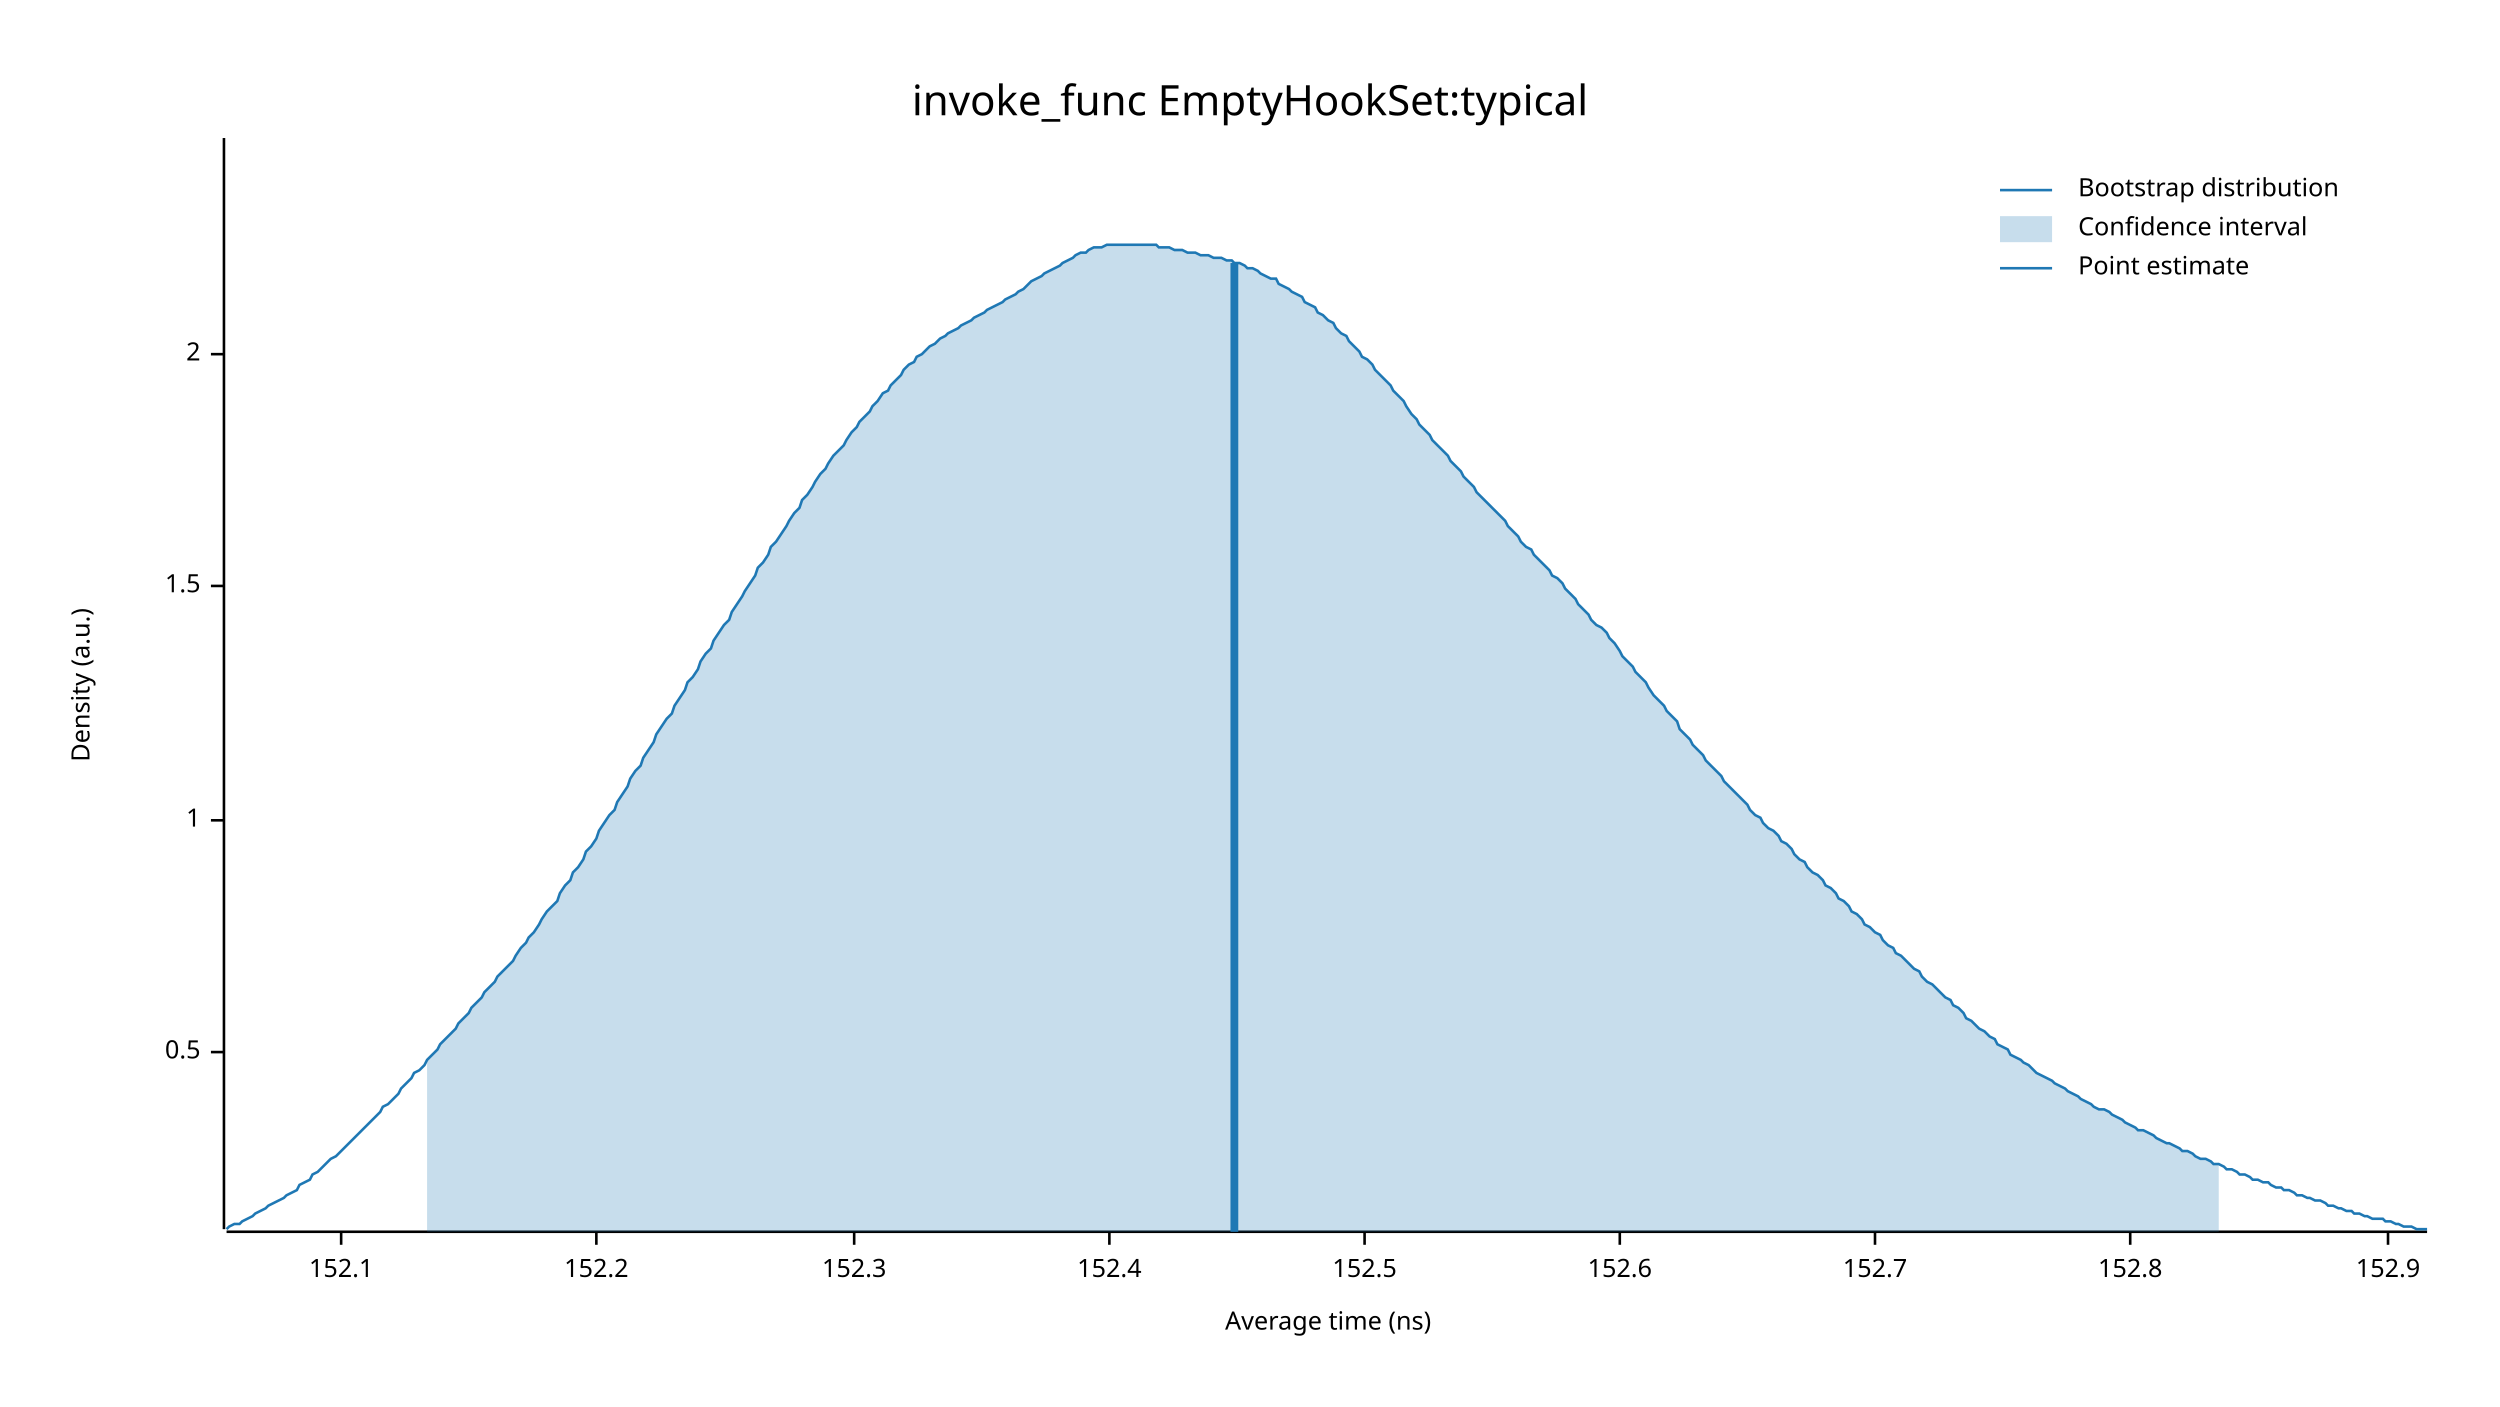
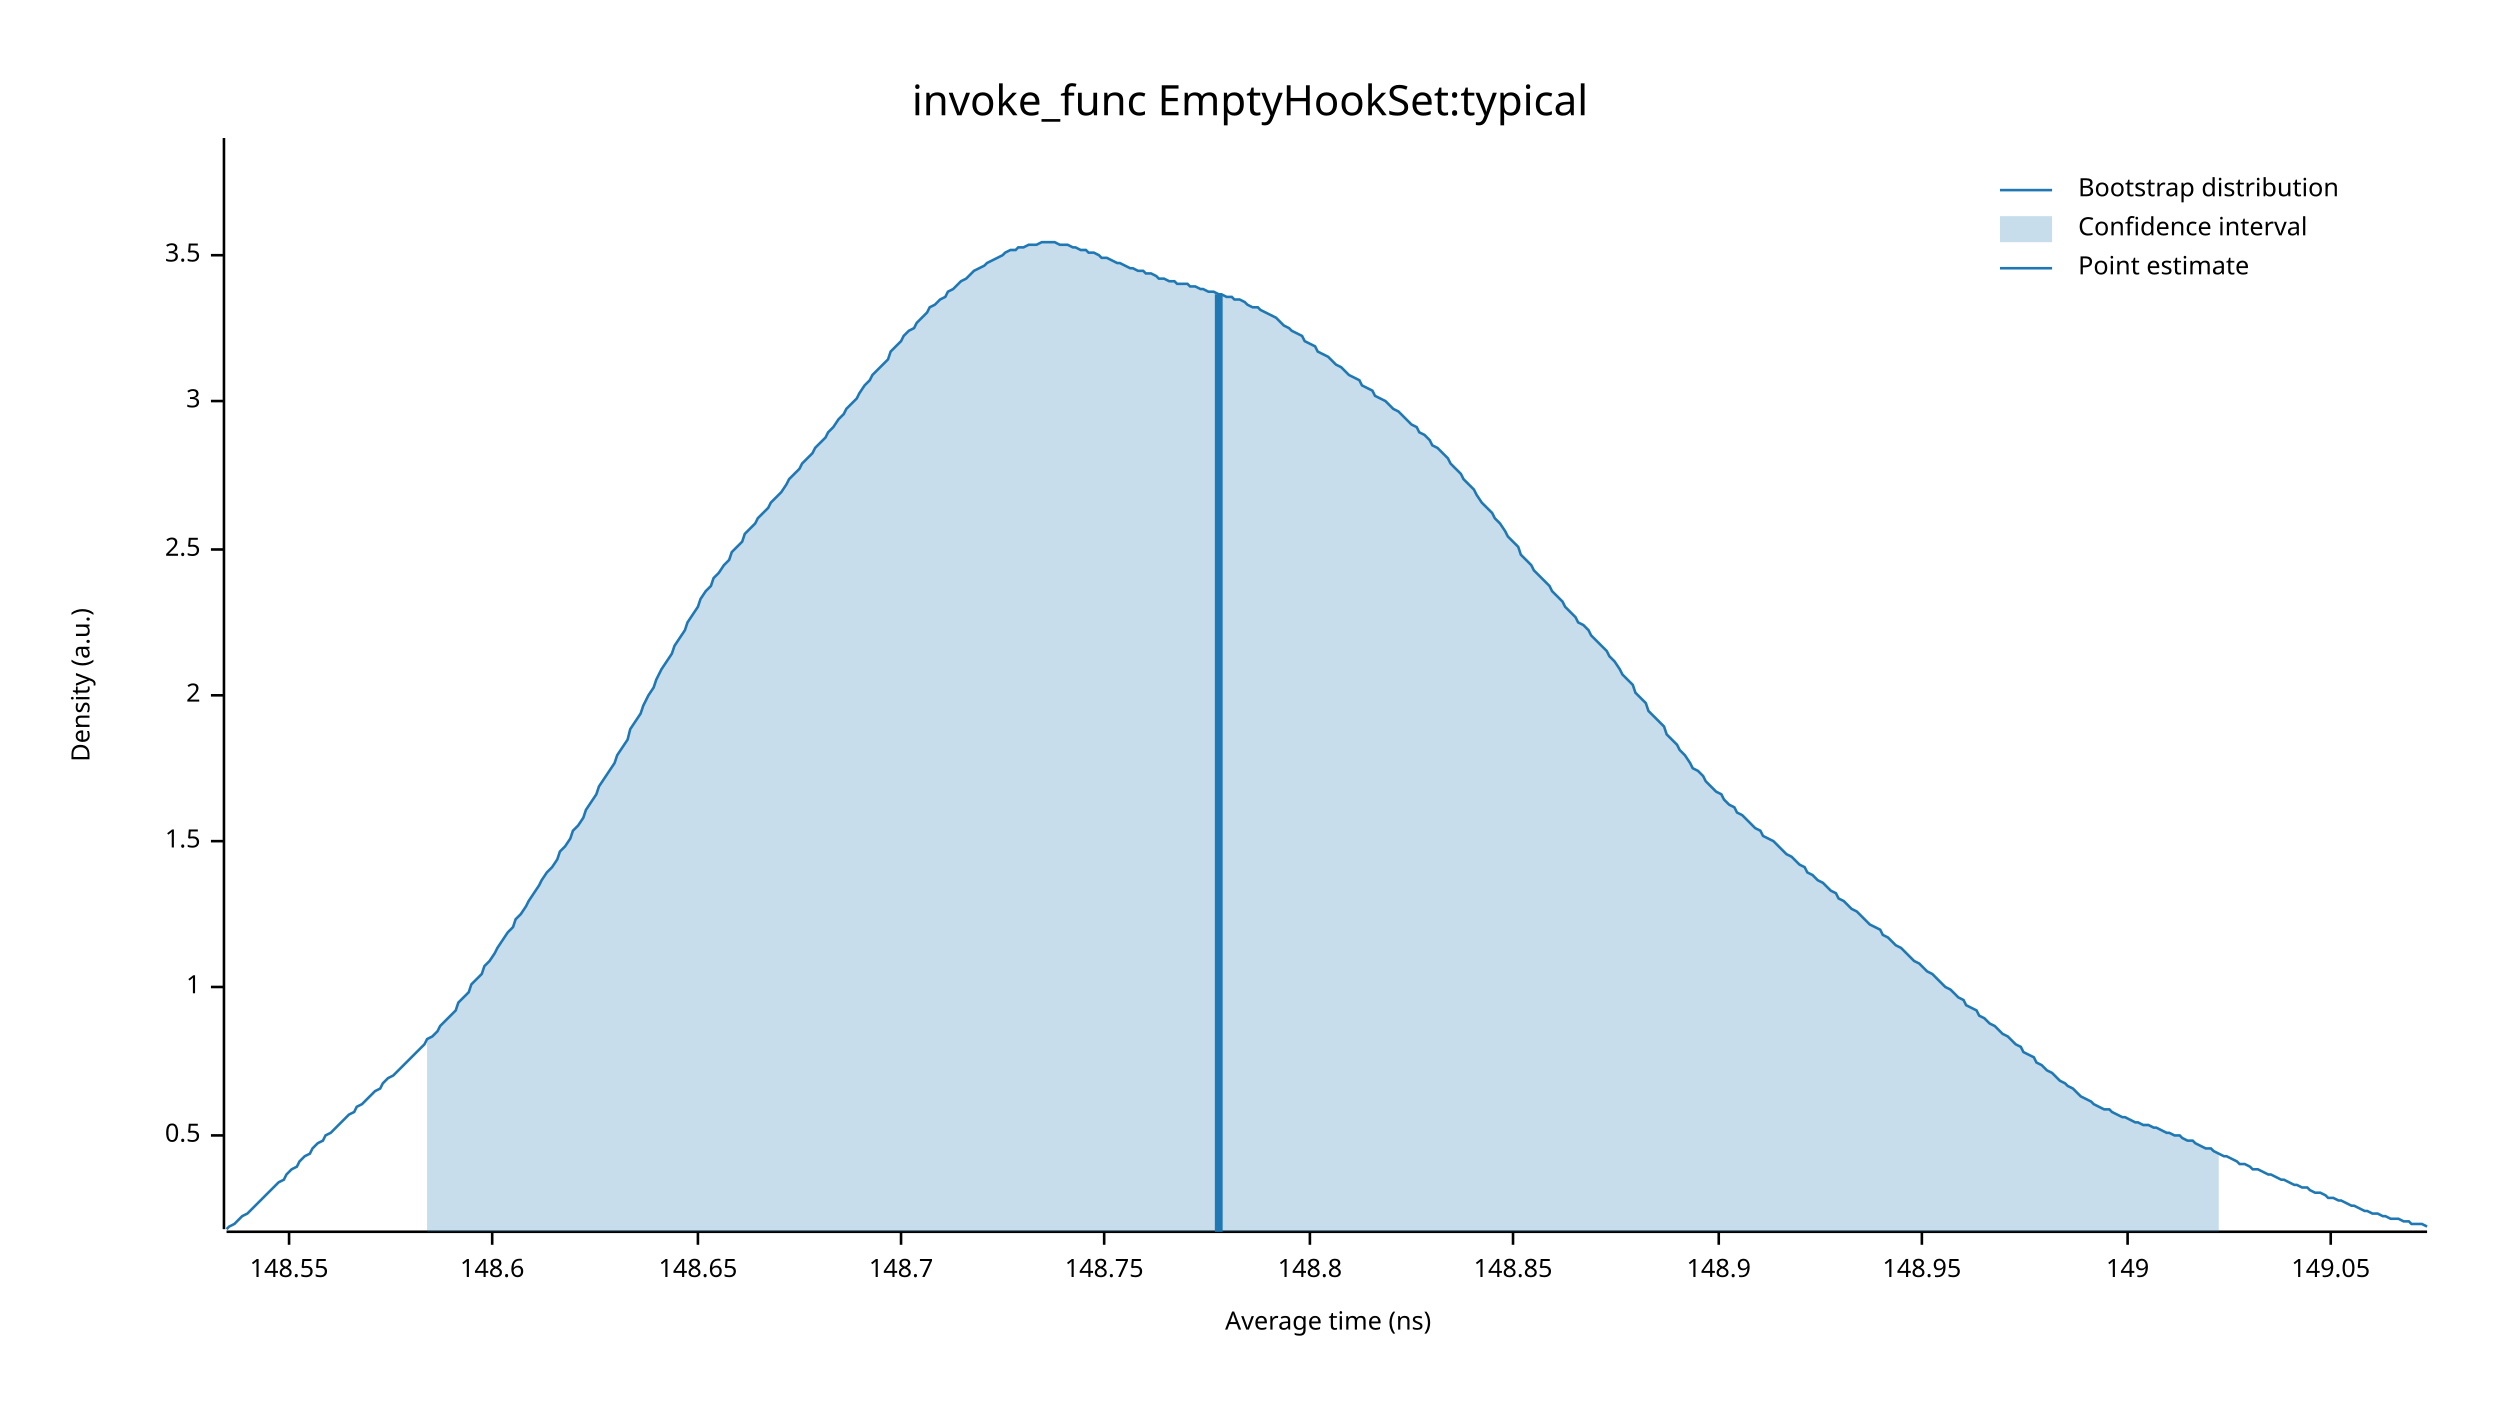
<svg xmlns="http://www.w3.org/2000/svg" width="960" height="540" viewBox="0 0 960 540">
  <text x="480" y="32" dy="0.76em" text-anchor="middle" font-family="sans-serif" font-size="16.129" opacity="1" fill="#000000">
invoke_func EmptyHookSet:typical
</text>
  <text x="27" y="263" dy="0.76em" text-anchor="middle" font-family="sans-serif" font-size="9.677" opacity="1" fill="#000000" transform="rotate(270, 27, 263)">
Density (a.u.)
</text>
  <text x="510" y="513" dy="-0.5ex" text-anchor="middle" font-family="sans-serif" font-size="9.677" opacity="1" fill="#000000">
Average time (ns)
</text>
  <polyline fill="none" opacity="1" stroke="#000000" stroke-width="1" points="86,53 86,472 " />
-   <text x="77" y="404" dy="0.5ex" text-anchor="end" font-family="sans-serif" font-size="9.677" opacity="1" fill="#000000">
+   <text x="77" y="436" dy="0.5ex" text-anchor="end" font-family="sans-serif" font-size="9.677" opacity="1" fill="#000000">
0.5
</text>
-   <polyline fill="none" opacity="1" stroke="#000000" stroke-width="1" points="81,404 86,404 " />
-   <text x="77" y="315" dy="0.5ex" text-anchor="end" font-family="sans-serif" font-size="9.677" opacity="1" fill="#000000">
+   <polyline fill="none" opacity="1" stroke="#000000" stroke-width="1" points="81,436 86,436 " />
+   <text x="77" y="379" dy="0.5ex" text-anchor="end" font-family="sans-serif" font-size="9.677" opacity="1" fill="#000000">
1
</text>
-   <polyline fill="none" opacity="1" stroke="#000000" stroke-width="1" points="81,315 86,315 " />
-   <text x="77" y="225" dy="0.5ex" text-anchor="end" font-family="sans-serif" font-size="9.677" opacity="1" fill="#000000">
+   <polyline fill="none" opacity="1" stroke="#000000" stroke-width="1" points="81,379 86,379 " />
+   <text x="77" y="323" dy="0.5ex" text-anchor="end" font-family="sans-serif" font-size="9.677" opacity="1" fill="#000000">
1.5
</text>
-   <polyline fill="none" opacity="1" stroke="#000000" stroke-width="1" points="81,225 86,225 " />
-   <text x="77" y="136" dy="0.5ex" text-anchor="end" font-family="sans-serif" font-size="9.677" opacity="1" fill="#000000">
+   <polyline fill="none" opacity="1" stroke="#000000" stroke-width="1" points="81,323 86,323 " />
+   <text x="77" y="267" dy="0.5ex" text-anchor="end" font-family="sans-serif" font-size="9.677" opacity="1" fill="#000000">
2
</text>
-   <polyline fill="none" opacity="1" stroke="#000000" stroke-width="1" points="81,136 86,136 " />
+   <polyline fill="none" opacity="1" stroke="#000000" stroke-width="1" points="81,267 86,267 " />
+   <text x="77" y="211" dy="0.5ex" text-anchor="end" font-family="sans-serif" font-size="9.677" opacity="1" fill="#000000">
+ 2.5
+ </text>
+   <polyline fill="none" opacity="1" stroke="#000000" stroke-width="1" points="81,211 86,211 " />
+   <text x="77" y="154" dy="0.5ex" text-anchor="end" font-family="sans-serif" font-size="9.677" opacity="1" fill="#000000">
+ 3
+ </text>
+   <polyline fill="none" opacity="1" stroke="#000000" stroke-width="1" points="81,154 86,154 " />
+   <text x="77" y="98" dy="0.5ex" text-anchor="end" font-family="sans-serif" font-size="9.677" opacity="1" fill="#000000">
+ 3.5
+ </text>
+   <polyline fill="none" opacity="1" stroke="#000000" stroke-width="1" points="81,98 86,98 " />
  <polyline fill="none" opacity="1" stroke="#000000" stroke-width="1" points="87,473 932,473 " />
-   <text x="131" y="483" dy="0.76em" text-anchor="middle" font-family="sans-serif" font-size="9.677" opacity="1" fill="#000000">
- 152.1
+   <text x="111" y="483" dy="0.76em" text-anchor="middle" font-family="sans-serif" font-size="9.677" opacity="1" fill="#000000">
+ 148.55
</text>
-   <polyline fill="none" opacity="1" stroke="#000000" stroke-width="1" points="131,473 131,478 " />
-   <text x="229" y="483" dy="0.76em" text-anchor="middle" font-family="sans-serif" font-size="9.677" opacity="1" fill="#000000">
- 152.2
+   <polyline fill="none" opacity="1" stroke="#000000" stroke-width="1" points="111,473 111,478 " />
+   <text x="189" y="483" dy="0.76em" text-anchor="middle" font-family="sans-serif" font-size="9.677" opacity="1" fill="#000000">
+ 148.6
</text>
-   <polyline fill="none" opacity="1" stroke="#000000" stroke-width="1" points="229,473 229,478 " />
-   <text x="328" y="483" dy="0.76em" text-anchor="middle" font-family="sans-serif" font-size="9.677" opacity="1" fill="#000000">
- 152.3
+   <polyline fill="none" opacity="1" stroke="#000000" stroke-width="1" points="189,473 189,478 " />
+   <text x="268" y="483" dy="0.76em" text-anchor="middle" font-family="sans-serif" font-size="9.677" opacity="1" fill="#000000">
+ 148.65
</text>
-   <polyline fill="none" opacity="1" stroke="#000000" stroke-width="1" points="328,473 328,478 " />
-   <text x="426" y="483" dy="0.76em" text-anchor="middle" font-family="sans-serif" font-size="9.677" opacity="1" fill="#000000">
- 152.4
+   <polyline fill="none" opacity="1" stroke="#000000" stroke-width="1" points="268,473 268,478 " />
+   <text x="346" y="483" dy="0.76em" text-anchor="middle" font-family="sans-serif" font-size="9.677" opacity="1" fill="#000000">
+ 148.7
</text>
-   <polyline fill="none" opacity="1" stroke="#000000" stroke-width="1" points="426,473 426,478 " />
-   <text x="524" y="483" dy="0.76em" text-anchor="middle" font-family="sans-serif" font-size="9.677" opacity="1" fill="#000000">
- 152.5
+   <polyline fill="none" opacity="1" stroke="#000000" stroke-width="1" points="346,473 346,478 " />
+   <text x="424" y="483" dy="0.76em" text-anchor="middle" font-family="sans-serif" font-size="9.677" opacity="1" fill="#000000">
+ 148.75
</text>
-   <polyline fill="none" opacity="1" stroke="#000000" stroke-width="1" points="524,473 524,478 " />
-   <text x="622" y="483" dy="0.76em" text-anchor="middle" font-family="sans-serif" font-size="9.677" opacity="1" fill="#000000">
- 152.6
+   <polyline fill="none" opacity="1" stroke="#000000" stroke-width="1" points="424,473 424,478 " />
+   <text x="503" y="483" dy="0.76em" text-anchor="middle" font-family="sans-serif" font-size="9.677" opacity="1" fill="#000000">
+ 148.8
</text>
-   <polyline fill="none" opacity="1" stroke="#000000" stroke-width="1" points="622,473 622,478 " />
-   <text x="720" y="483" dy="0.76em" text-anchor="middle" font-family="sans-serif" font-size="9.677" opacity="1" fill="#000000">
- 152.7
+   <polyline fill="none" opacity="1" stroke="#000000" stroke-width="1" points="503,473 503,478 " />
+   <text x="581" y="483" dy="0.76em" text-anchor="middle" font-family="sans-serif" font-size="9.677" opacity="1" fill="#000000">
+ 148.85
</text>
-   <polyline fill="none" opacity="1" stroke="#000000" stroke-width="1" points="720,473 720,478 " />
-   <text x="818" y="483" dy="0.76em" text-anchor="middle" font-family="sans-serif" font-size="9.677" opacity="1" fill="#000000">
- 152.8
+   <polyline fill="none" opacity="1" stroke="#000000" stroke-width="1" points="581,473 581,478 " />
+   <text x="660" y="483" dy="0.76em" text-anchor="middle" font-family="sans-serif" font-size="9.677" opacity="1" fill="#000000">
+ 148.9
</text>
-   <polyline fill="none" opacity="1" stroke="#000000" stroke-width="1" points="818,473 818,478 " />
-   <text x="917" y="483" dy="0.76em" text-anchor="middle" font-family="sans-serif" font-size="9.677" opacity="1" fill="#000000">
- 152.9
+   <polyline fill="none" opacity="1" stroke="#000000" stroke-width="1" points="660,473 660,478 " />
+   <text x="738" y="483" dy="0.76em" text-anchor="middle" font-family="sans-serif" font-size="9.677" opacity="1" fill="#000000">
+ 148.95
</text>
-   <polyline fill="none" opacity="1" stroke="#000000" stroke-width="1" points="917,473 917,478 " />
-   <polyline fill="none" opacity="1" stroke="#1F78B4" stroke-width="1" points="87,472 88,471 90,470 92,470 93,469 95,468 97,467 98,466 100,465 102,464 103,463 105,462 107,461 109,460 110,459 112,458 114,457 115,455 117,454 119,453 120,451 122,450 124,448 125,447 127,445 129,444 131,442 132,441 134,439 136,437 137,436 139,434 141,432 142,431 144,429 146,427 147,425 149,424 151,422 153,420 154,418 156,416 158,414 159,412 161,411 163,409 164,407 166,405 168,403 169,401 171,399 173,397 175,395 176,393 178,391 180,389 181,387 183,385 185,383 186,381 188,379 190,377 191,375 193,373 195,371 197,369 198,367 200,364 202,362 203,360 205,358 207,355 208,353 210,350 212,348 214,346 215,343 217,340 219,338 220,335 222,333 224,330 225,327 227,325 229,322 230,319 232,316 234,313 236,311 237,308 239,305 241,302 242,299 244,296 246,294 247,291 249,288 251,285 252,282 254,279 256,276 258,274 259,271 261,268 263,265 264,262 266,260 268,257 269,254 271,251 273,249 274,246 276,243 278,240 280,238 281,235 283,232 285,229 286,227 288,224 290,221 291,218 293,216 295,213 296,210 298,208 300,205 302,202 303,200 305,197 307,195 308,192 310,190 312,187 313,185 315,182 317,180 318,178 320,175 322,173 324,171 325,169 327,166 329,164 330,162 332,160 334,158 335,156 337,154 339,151 341,150 342,148 344,146 346,144 347,142 349,140 351,139 352,137 354,136 356,134 357,133 359,132 361,130 363,129 364,128 366,127 368,126 369,125 371,124 373,123 374,122 376,121 378,120 379,119 381,118 383,117 385,116 386,115 388,114 390,113 391,112 393,111 395,109 396,108 398,107 400,106 401,105 403,104 405,103 407,102 408,101 410,100 412,99 413,98 415,97 417,97 418,96 420,95 422,95 423,95 425,94 427,94 429,94 430,94 432,94 434,94 435,94 437,94 439,94 440,94 442,94 444,94 445,95 447,95 449,95 451,96 452,96 454,96 456,97 457,97 459,97 461,98 462,98 464,98 466,99 468,99 469,99 471,100 473,100 474,101 476,101 478,102 479,103 481,103 483,104 484,105 486,106 488,107 490,107 491,109 493,110 495,111 496,112 498,113 500,114 501,116 503,117 505,118 506,120 508,121 510,123 512,124 513,126 515,128 517,129 518,131 520,133 522,135 523,137 525,138 527,140 528,142 530,144 532,146 534,148 535,150 537,152 539,154 540,156 542,159 544,161 545,163 547,165 549,167 550,169 552,171 554,173 556,175 557,177 559,179 561,181 562,183 564,185 566,187 567,189 569,191 571,193 573,195 574,196 576,198 578,200 579,202 581,204 583,206 584,208 586,210 588,211 589,213 591,215 593,217 595,219 596,221 598,222 600,224 601,226 603,228 605,230 606,232 608,234 610,236 611,238 613,240 615,241 617,243 618,245 620,247 622,250 623,252 625,254 627,256 628,258 630,260 632,262 633,264 635,267 637,269 639,271 640,273 642,275 644,277 645,280 647,282 649,284 650,286 652,288 654,290 655,292 657,294 659,296 661,298 662,300 664,302 666,304 667,305 669,307 671,309 672,311 674,313 676,314 677,316 679,318 681,319 683,321 684,323 686,324 688,326 689,328 691,330 693,331 694,333 696,335 698,336 700,338 701,340 703,341 705,343 706,345 708,346 710,348 711,350 713,351 715,353 716,355 718,356 720,358 722,359 723,361 725,363 727,364 728,366 730,367 732,369 733,370 735,372 737,373 738,375 740,377 742,378 744,380 745,381 747,383 749,384 750,386 752,387 754,389 755,391 757,392 759,394 760,395 762,396 764,398 766,399 767,401 769,402 771,403 772,405 774,406 776,407 777,408 779,409 781,411 782,412 784,413 786,414 788,415 789,416 791,417 793,418 794,419 796,420 798,421 799,422 801,423 803,424 804,425 806,426 808,426 810,427 811,428 813,429 815,430 816,431 818,432 820,433 821,434 823,434 825,435 827,436 828,437 830,438 832,439 833,439 835,440 837,441 838,442 840,442 842,443 843,444 845,445 847,445 849,446 850,447 852,447 854,448 855,449 857,449 859,450 860,451 862,451 864,452 865,453 867,453 869,454 871,454 872,455 874,456 876,456 877,457 879,457 881,458 882,459 884,459 886,460 887,460 889,461 891,461 893,462 894,463 896,463 898,464 899,464 901,465 903,465 904,466 906,466 908,467 909,467 911,468 913,468 915,468 916,469 918,469 920,470 921,470 923,471 925,471 926,471 928,472 930,472 932,472 " />
-   <polygon opacity="0.25" fill="#1F78B4" points="164,407 166,405 168,403 169,401 171,399 173,397 175,395 176,393 178,391 180,389 181,387 183,385 185,383 186,381 188,379 190,377 191,375 193,373 195,371 197,369 198,367 200,364 202,362 203,360 205,358 207,355 208,353 210,350 212,348 214,346 215,343 217,340 219,338 220,335 222,333 224,330 225,327 227,325 229,322 230,319 232,316 234,313 236,311 237,308 239,305 241,302 242,299 244,296 246,294 247,291 249,288 251,285 252,282 254,279 256,276 258,274 259,271 261,268 263,265 264,262 266,260 268,257 269,254 271,251 273,249 274,246 276,243 278,240 280,238 281,235 283,232 285,229 286,227 288,224 290,221 291,218 293,216 295,213 296,210 298,208 300,205 302,202 303,200 305,197 307,195 308,192 310,190 312,187 313,185 315,182 317,180 318,178 320,175 322,173 324,171 325,169 327,166 329,164 330,162 332,160 334,158 335,156 337,154 339,151 341,150 342,148 344,146 346,144 347,142 349,140 351,139 352,137 354,136 356,134 357,133 359,132 361,130 363,129 364,128 366,127 368,126 369,125 371,124 373,123 374,122 376,121 378,120 379,119 381,118 383,117 385,116 386,115 388,114 390,113 391,112 393,111 395,109 396,108 398,107 400,106 401,105 403,104 405,103 407,102 408,101 410,100 412,99 413,98 415,97 417,97 418,96 420,95 422,95 423,95 425,94 427,94 429,94 430,94 432,94 434,94 435,94 437,94 439,94 440,94 442,94 444,94 445,95 447,95 449,95 451,96 452,96 454,96 456,97 457,97 459,97 461,98 462,98 464,98 466,99 468,99 469,99 471,100 473,100 474,101 476,101 478,102 479,103 481,103 483,104 484,105 486,106 488,107 490,107 491,109 493,110 495,111 496,112 498,113 500,114 501,116 503,117 505,118 506,120 508,121 510,123 512,124 513,126 515,128 517,129 518,131 520,133 522,135 523,137 525,138 527,140 528,142 530,144 532,146 534,148 535,150 537,152 539,154 540,156 542,159 544,161 545,163 547,165 549,167 550,169 552,171 554,173 556,175 557,177 559,179 561,181 562,183 564,185 566,187 567,189 569,191 571,193 573,195 574,196 576,198 578,200 579,202 581,204 583,206 584,208 586,210 588,211 589,213 591,215 593,217 595,219 596,221 598,222 600,224 601,226 603,228 605,230 606,232 608,234 610,236 611,238 613,240 615,241 617,243 618,245 620,247 622,250 623,252 625,254 627,256 628,258 630,260 632,262 633,264 635,267 637,269 639,271 640,273 642,275 644,277 645,280 647,282 649,284 650,286 652,288 654,290 655,292 657,294 659,296 661,298 662,300 664,302 666,304 667,305 669,307 671,309 672,311 674,313 676,314 677,316 679,318 681,319 683,321 684,323 686,324 688,326 689,328 691,330 693,331 694,333 696,335 698,336 700,338 701,340 703,341 705,343 706,345 708,346 710,348 711,350 713,351 715,353 716,355 718,356 720,358 722,359 723,361 725,363 727,364 728,366 730,367 732,369 733,370 735,372 737,373 738,375 740,377 742,378 744,380 745,381 747,383 749,384 750,386 752,387 754,389 755,391 757,392 759,394 760,395 762,396 764,398 766,399 767,401 769,402 771,403 772,405 774,406 776,407 777,408 779,409 781,411 782,412 784,413 786,414 788,415 789,416 791,417 793,418 794,419 796,420 798,421 799,422 801,423 803,424 804,425 806,426 808,426 810,427 811,428 813,429 815,430 816,431 818,432 820,433 821,434 823,434 825,435 827,436 828,437 830,438 832,439 833,439 835,440 837,441 838,442 840,442 842,443 843,444 845,445 847,445 849,446 850,447 852,447 852,473 164,473 " />
-   <polyline fill="none" opacity="1" stroke="#1F78B4" stroke-width="3" points="474,473 474,101 " />
+   <polyline fill="none" opacity="1" stroke="#000000" stroke-width="1" points="738,473 738,478 " />
+   <text x="817" y="483" dy="0.76em" text-anchor="middle" font-family="sans-serif" font-size="9.677" opacity="1" fill="#000000">
+ 149
+ </text>
+   <polyline fill="none" opacity="1" stroke="#000000" stroke-width="1" points="817,473 817,478 " />
+   <text x="895" y="483" dy="0.76em" text-anchor="middle" font-family="sans-serif" font-size="9.677" opacity="1" fill="#000000">
+ 149.05
+ </text>
+   <polyline fill="none" opacity="1" stroke="#000000" stroke-width="1" points="895,473 895,478 " />
+   <polyline fill="none" opacity="1" stroke="#1F78B4" stroke-width="1" points="87,472 88,471 90,470 92,468 93,467 95,466 97,464 98,463 100,461 102,459 103,458 105,456 107,454 109,453 110,451 112,449 114,448 115,446 117,444 119,443 120,441 122,439 124,438 125,436 127,435 129,433 131,431 132,430 134,428 136,427 137,425 139,424 141,422 142,421 144,419 146,418 147,416 149,414 151,413 153,411 154,410 156,408 158,406 159,405 161,403 163,401 164,399 166,398 168,396 169,394 171,392 173,390 175,388 176,385 178,383 180,381 181,378 183,376 185,374 186,371 188,369 190,366 191,364 193,361 195,358 197,356 198,353 200,351 202,348 203,346 205,343 207,340 208,338 210,335 212,333 214,330 215,327 217,325 219,322 220,319 222,317 224,314 225,311 227,308 229,305 230,302 232,299 234,296 236,293 237,290 239,287 241,284 242,280 244,277 246,274 247,271 249,267 251,264 252,261 254,257 256,254 258,251 259,248 261,245 263,242 264,239 266,236 268,233 269,230 271,227 273,225 274,222 276,220 278,217 280,215 281,212 283,210 285,208 286,205 288,203 290,201 291,199 293,197 295,195 296,193 298,191 300,189 302,186 303,184 305,182 307,180 308,178 310,176 312,174 313,172 315,170 317,168 318,166 320,164 322,161 324,159 325,157 327,155 329,153 330,151 332,148 334,146 335,144 337,142 339,140 341,138 342,135 344,133 346,131 347,129 349,127 351,126 352,124 354,122 356,120 357,118 359,117 361,115 363,114 364,112 366,111 368,109 369,108 371,107 373,105 374,104 376,103 378,102 379,101 381,100 383,99 385,98 386,97 388,96 390,96 391,95 393,95 395,94 396,94 398,94 400,93 401,93 403,93 405,93 407,94 408,94 410,94 412,95 413,95 415,96 417,96 418,97 420,97 422,98 423,99 425,99 427,100 429,101 430,101 432,102 434,103 435,103 437,104 439,104 440,105 442,105 444,106 445,107 447,107 449,108 451,108 452,109 454,109 456,109 457,110 459,110 461,111 462,111 464,112 466,112 468,113 469,113 471,114 473,114 474,115 476,115 478,116 479,117 481,118 483,118 484,119 486,120 488,121 490,122 491,123 493,125 495,126 496,127 498,128 500,129 501,131 503,132 505,133 506,135 508,136 510,137 512,139 513,140 515,141 517,143 518,144 520,145 522,146 523,148 525,149 527,150 528,152 530,153 532,154 534,156 535,157 537,158 539,160 540,161 542,163 544,164 545,166 547,167 549,169 550,171 552,172 554,174 556,176 557,178 559,180 561,182 562,184 564,186 566,188 567,190 569,193 571,195 573,197 574,199 576,201 578,204 579,206 581,208 583,210 584,213 586,215 588,217 589,219 591,221 593,223 595,225 596,227 598,229 600,231 601,233 603,235 605,237 606,239 608,240 610,242 611,244 613,246 615,248 617,250 618,252 620,254 622,257 623,259 625,261 627,263 628,266 630,268 632,270 633,273 635,275 637,277 639,279 640,282 642,284 644,286 645,288 647,290 649,293 650,295 652,296 654,298 655,300 657,302 659,304 661,305 662,307 664,309 666,310 667,312 669,313 671,315 672,316 674,318 676,319 677,321 679,322 681,323 683,325 684,326 686,328 688,329 689,330 691,332 693,333 694,335 696,336 698,338 700,339 701,340 703,342 705,343 706,345 708,346 710,348 711,349 713,350 715,352 716,353 718,355 720,356 722,357 723,359 725,360 727,362 728,363 730,364 732,366 733,367 735,369 737,370 738,371 740,373 742,374 744,376 745,377 747,379 749,380 750,381 752,383 754,384 755,386 757,387 759,388 760,390 762,391 764,393 766,394 767,395 769,397 771,398 772,399 774,401 776,402 777,404 779,405 781,406 782,408 784,409 786,411 788,412 789,413 791,415 793,416 794,417 796,418 798,420 799,421 801,422 803,423 804,424 806,425 808,426 810,426 811,427 813,428 815,429 816,429 818,430 820,431 821,431 823,432 825,432 827,433 828,433 830,434 832,435 833,435 835,436 837,436 838,437 840,438 842,438 843,439 845,440 847,441 849,441 850,442 852,443 854,444 855,444 857,445 859,446 860,447 862,447 864,448 865,449 867,449 869,450 871,451 872,451 874,452 876,453 877,453 879,454 881,455 882,455 884,456 886,456 887,457 889,458 891,458 893,459 894,460 896,460 898,461 899,461 901,462 903,463 904,463 906,464 908,465 909,465 911,466 913,466 915,467 916,467 918,468 920,468 921,468 923,469 925,469 926,470 928,470 930,470 932,471 " />
+   <polygon opacity="0.25" fill="#1F78B4" points="164,399 166,398 168,396 169,394 171,392 173,390 175,388 176,385 178,383 180,381 181,378 183,376 185,374 186,371 188,369 190,366 191,364 193,361 195,358 197,356 198,353 200,351 202,348 203,346 205,343 207,340 208,338 210,335 212,333 214,330 215,327 217,325 219,322 220,319 222,317 224,314 225,311 227,308 229,305 230,302 232,299 234,296 236,293 237,290 239,287 241,284 242,280 244,277 246,274 247,271 249,267 251,264 252,261 254,257 256,254 258,251 259,248 261,245 263,242 264,239 266,236 268,233 269,230 271,227 273,225 274,222 276,220 278,217 280,215 281,212 283,210 285,208 286,205 288,203 290,201 291,199 293,197 295,195 296,193 298,191 300,189 302,186 303,184 305,182 307,180 308,178 310,176 312,174 313,172 315,170 317,168 318,166 320,164 322,161 324,159 325,157 327,155 329,153 330,151 332,148 334,146 335,144 337,142 339,140 341,138 342,135 344,133 346,131 347,129 349,127 351,126 352,124 354,122 356,120 357,118 359,117 361,115 363,114 364,112 366,111 368,109 369,108 371,107 373,105 374,104 376,103 378,102 379,101 381,100 383,99 385,98 386,97 388,96 390,96 391,95 393,95 395,94 396,94 398,94 400,93 401,93 403,93 405,93 407,94 408,94 410,94 412,95 413,95 415,96 417,96 418,97 420,97 422,98 423,99 425,99 427,100 429,101 430,101 432,102 434,103 435,103 437,104 439,104 440,105 442,105 444,106 445,107 447,107 449,108 451,108 452,109 454,109 456,109 457,110 459,110 461,111 462,111 464,112 466,112 468,113 469,113 471,114 473,114 474,115 476,115 478,116 479,117 481,118 483,118 484,119 486,120 488,121 490,122 491,123 493,125 495,126 496,127 498,128 500,129 501,131 503,132 505,133 506,135 508,136 510,137 512,139 513,140 515,141 517,143 518,144 520,145 522,146 523,148 525,149 527,150 528,152 530,153 532,154 534,156 535,157 537,158 539,160 540,161 542,163 544,164 545,166 547,167 549,169 550,171 552,172 554,174 556,176 557,178 559,180 561,182 562,184 564,186 566,188 567,190 569,193 571,195 573,197 574,199 576,201 578,204 579,206 581,208 583,210 584,213 586,215 588,217 589,219 591,221 593,223 595,225 596,227 598,229 600,231 601,233 603,235 605,237 606,239 608,240 610,242 611,244 613,246 615,248 617,250 618,252 620,254 622,257 623,259 625,261 627,263 628,266 630,268 632,270 633,273 635,275 637,277 639,279 640,282 642,284 644,286 645,288 647,290 649,293 650,295 652,296 654,298 655,300 657,302 659,304 661,305 662,307 664,309 666,310 667,312 669,313 671,315 672,316 674,318 676,319 677,321 679,322 681,323 683,325 684,326 686,328 688,329 689,330 691,332 693,333 694,335 696,336 698,338 700,339 701,340 703,342 705,343 706,345 708,346 710,348 711,349 713,350 715,352 716,353 718,355 720,356 722,357 723,359 725,360 727,362 728,363 730,364 732,366 733,367 735,369 737,370 738,371 740,373 742,374 744,376 745,377 747,379 749,380 750,381 752,383 754,384 755,386 757,387 759,388 760,390 762,391 764,393 766,394 767,395 769,397 771,398 772,399 774,401 776,402 777,404 779,405 781,406 782,408 784,409 786,411 788,412 789,413 791,415 793,416 794,417 796,418 798,420 799,421 801,422 803,423 804,424 806,425 808,426 810,426 811,427 813,428 815,429 816,429 818,430 820,431 821,431 823,432 825,432 827,433 828,433 830,434 832,435 833,435 835,436 837,436 838,437 840,438 842,438 843,439 845,440 847,441 849,441 850,442 852,443 852,473 164,473 " />
+   <polyline fill="none" opacity="1" stroke="#1F78B4" stroke-width="3" points="468,473 468,113 " />
  <text x="798" y="68" dy="0.76em" text-anchor="start" font-family="sans-serif" font-size="9.677" opacity="1" fill="#000000">
Bootstrap distribution
</text>
  <text x="798" y="83" dy="0.76em" text-anchor="start" font-family="sans-serif" font-size="9.677" opacity="1" fill="#000000">
Confidence interval
</text>
  <text x="798" y="98" dy="0.76em" text-anchor="start" font-family="sans-serif" font-size="9.677" opacity="1" fill="#000000">
Point estimate
</text>
  <polyline fill="none" opacity="1" stroke="#1F78B4" stroke-width="1" points="768,73 788,73 " />
  <rect x="768" y="83" width="20" height="10" opacity="0.25" fill="#1F78B4" stroke="none" />
  <polyline fill="none" opacity="1" stroke="#1F78B4" stroke-width="1" points="768,103 788,103 " />
</svg>
